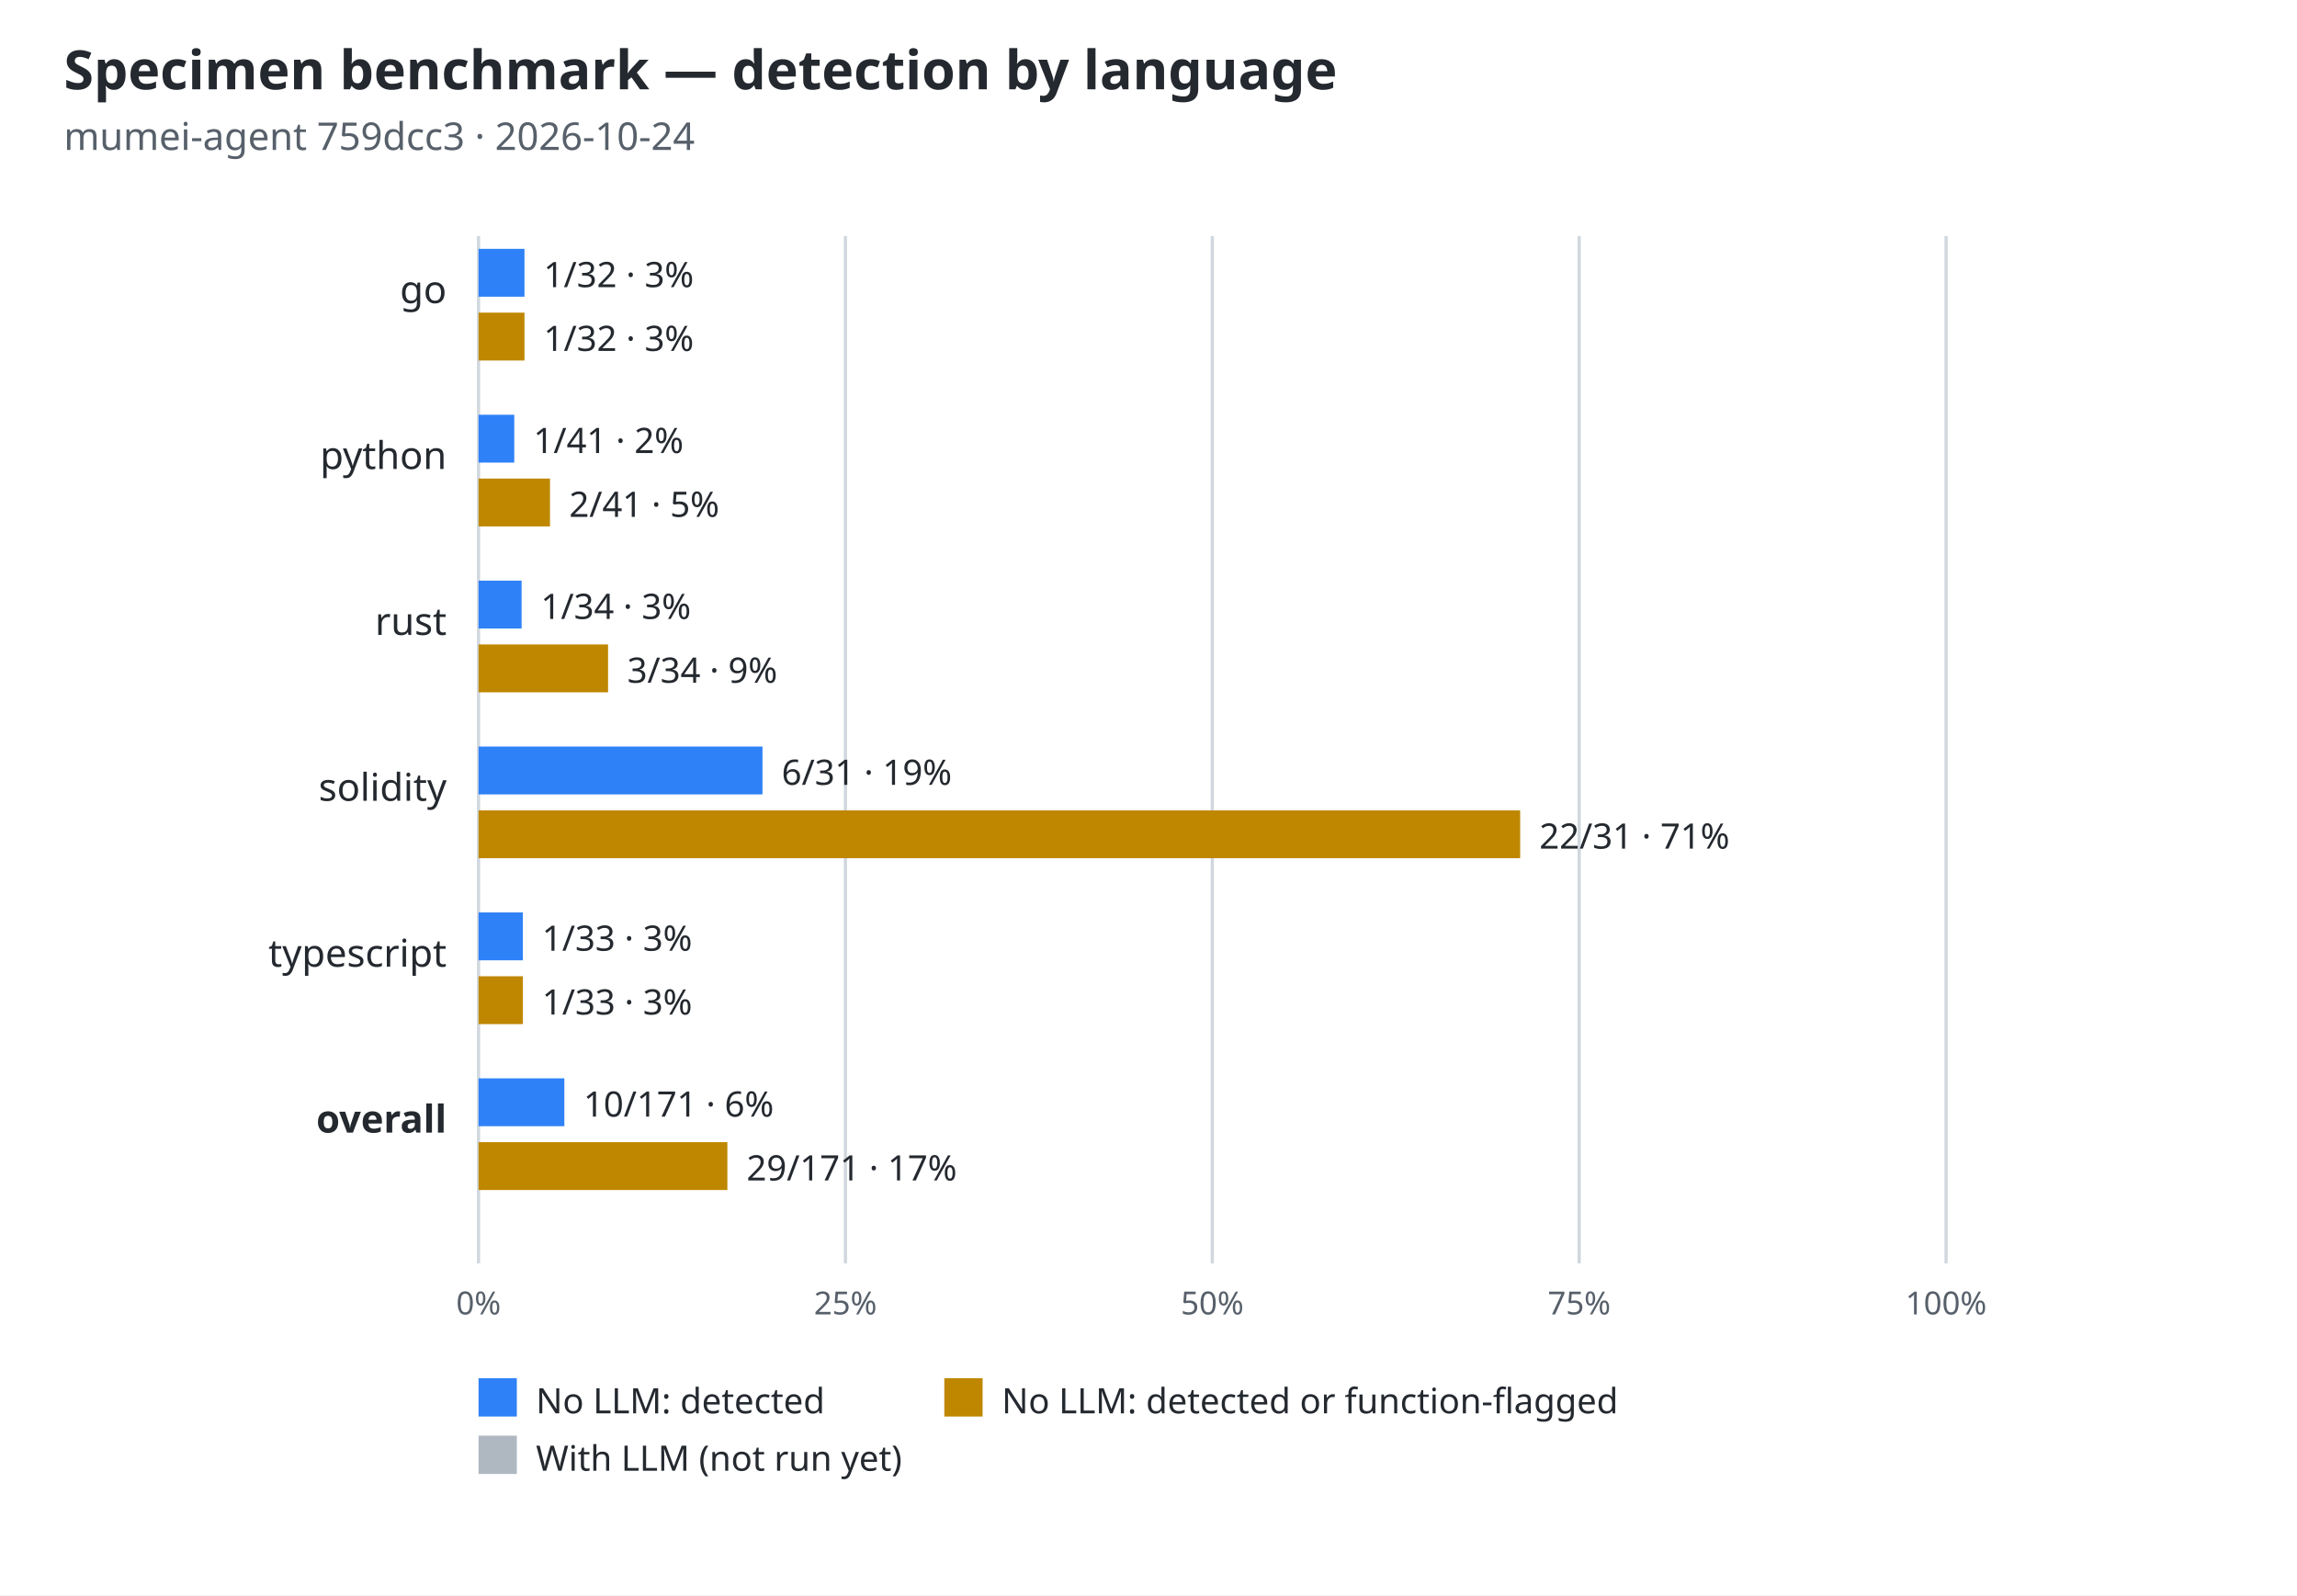
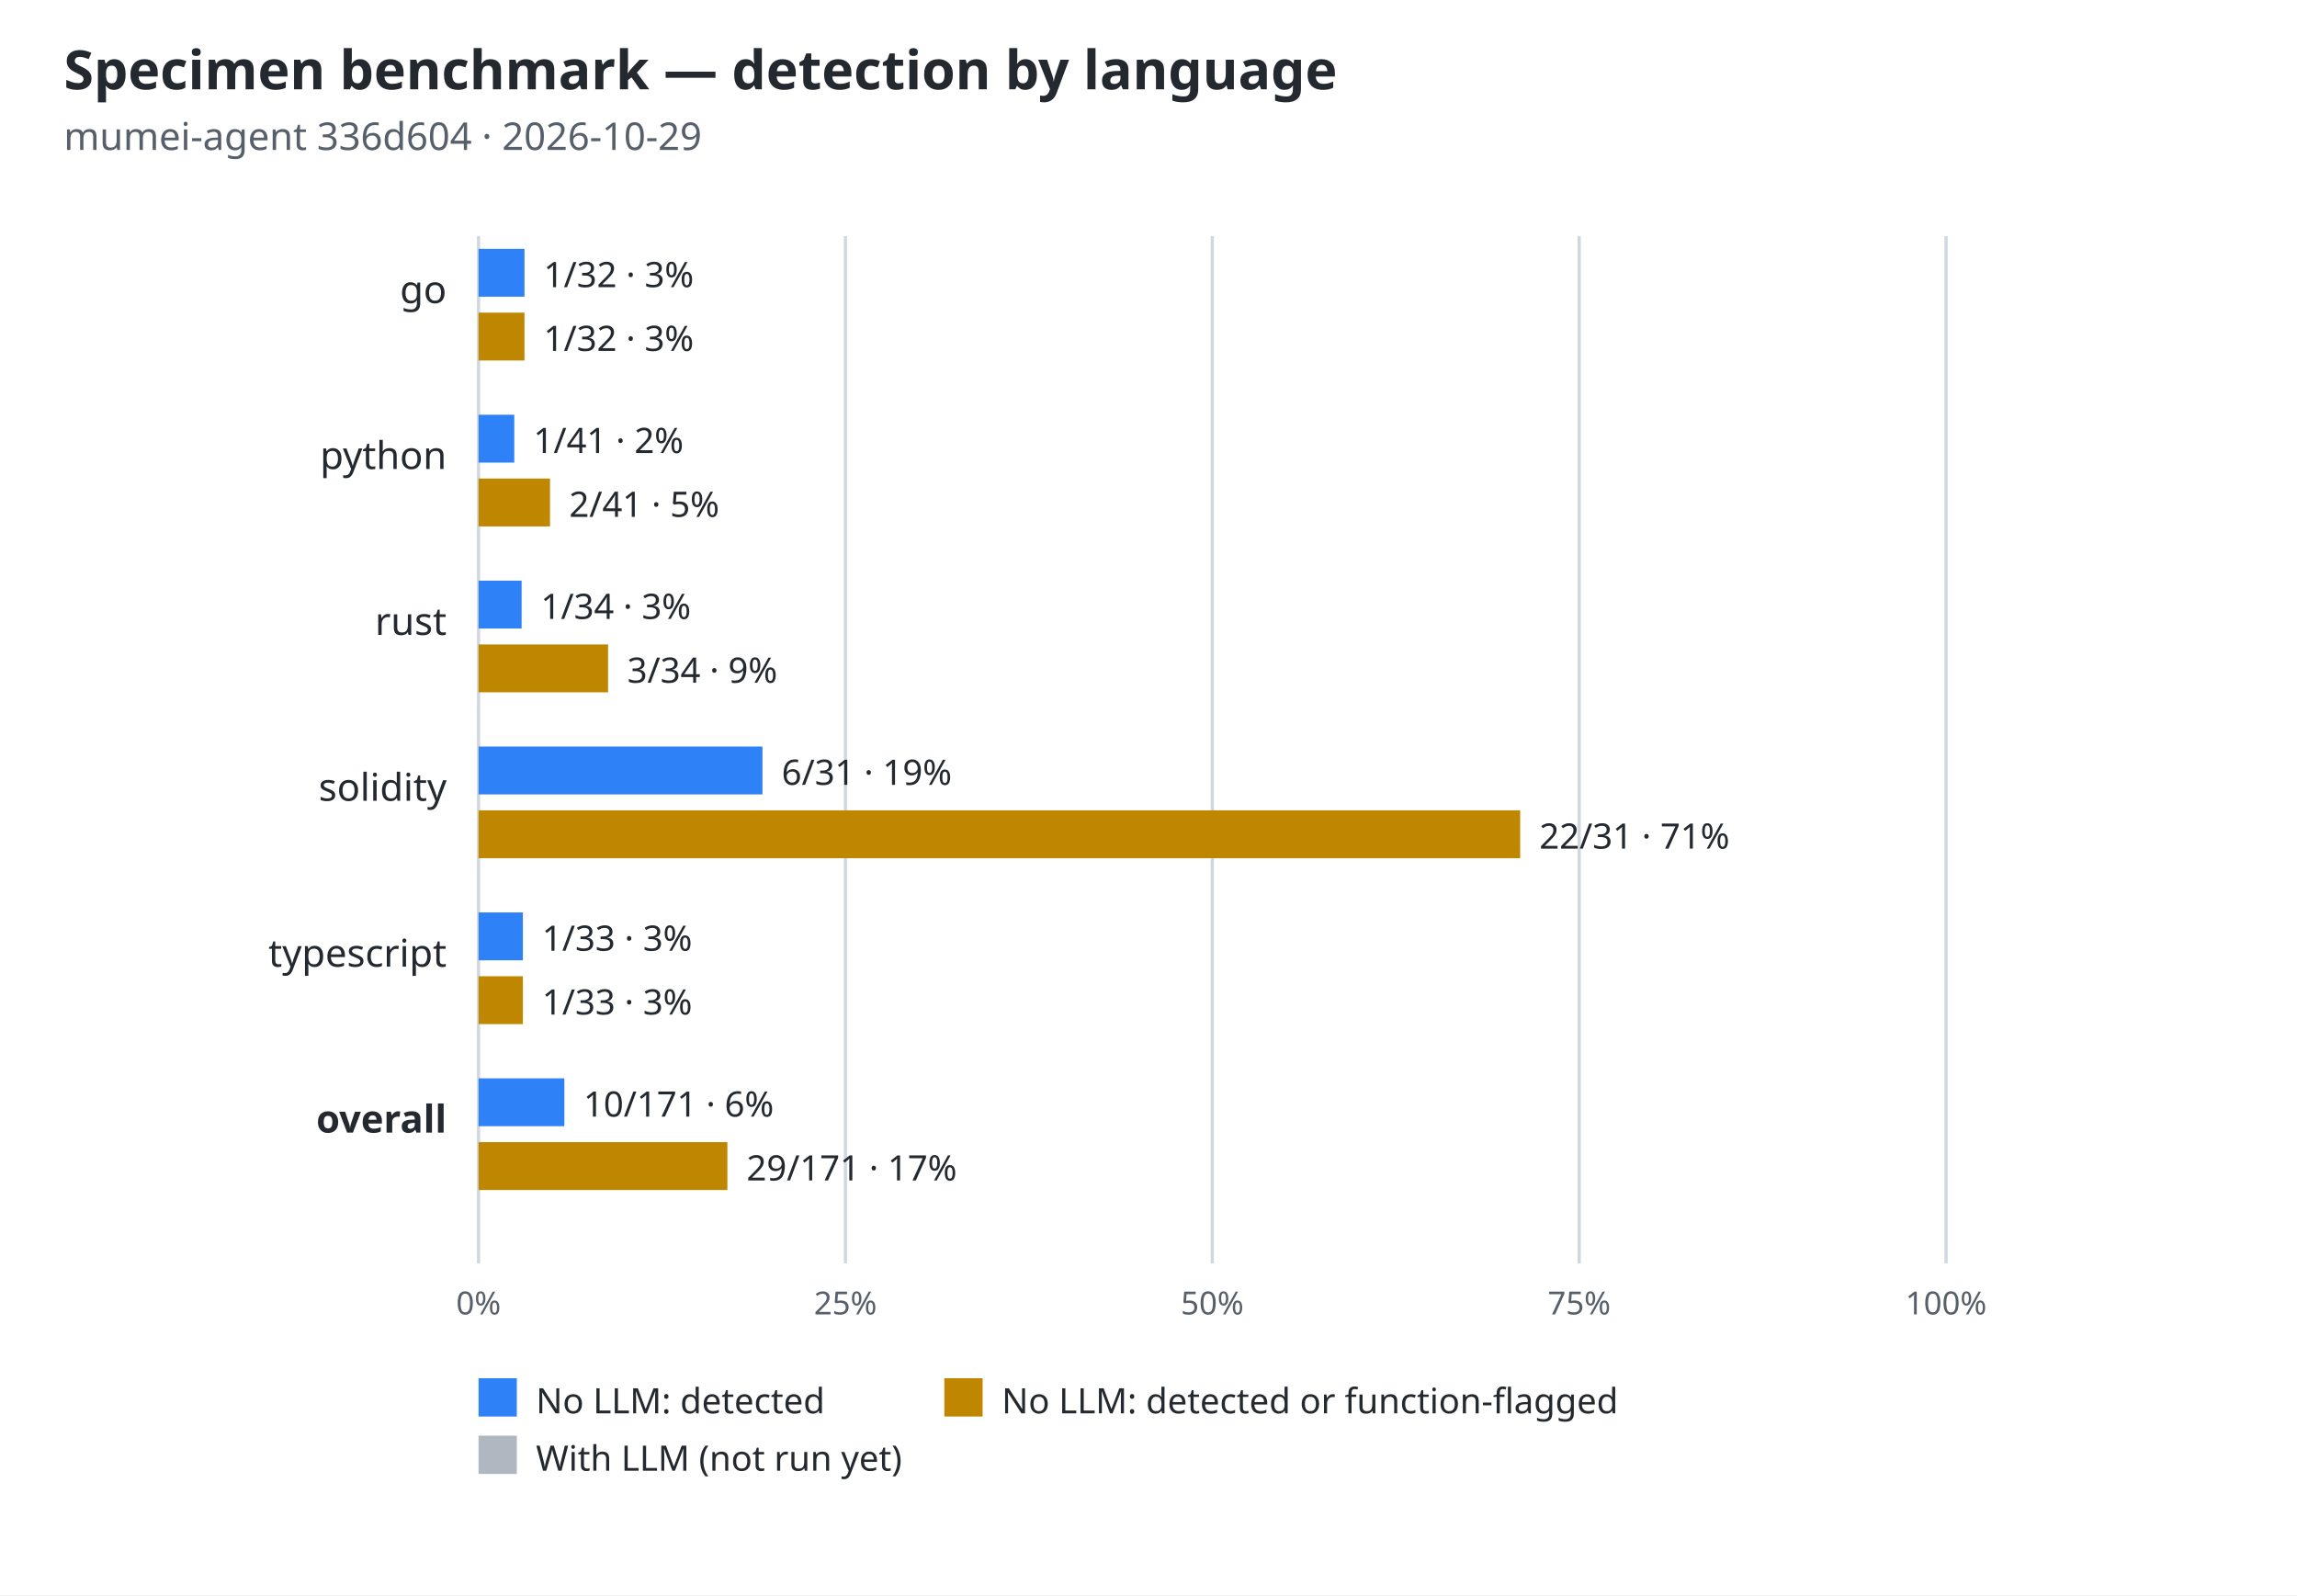
<svg xmlns="http://www.w3.org/2000/svg" viewBox="0 0 720 500" font-family="sans-serif">
  <rect width="720" height="500" fill="white" />
  <text x="20" y="28" font-size="17" font-weight="bold" fill="#24292f">Specimen benchmark — detection by language</text>
-   <text x="20" y="47" font-size="12" fill="#57606a">mumei-agent 759dcc3 · 2026-10-24</text>
+   <text x="20" y="47" font-size="12" fill="#57606a">mumei-agent 336d604 · 2026-10-29</text>
  <line x1="150.0" y1="74" x2="150.0" y2="396" stroke="#d0d7de" stroke-width="1" />
  <text x="150.0" y="412" font-size="10" fill="#57606a" text-anchor="middle">0%</text>
  <line x1="265.0" y1="74" x2="265.0" y2="396" stroke="#d0d7de" stroke-width="1" />
  <text x="265.0" y="412" font-size="10" fill="#57606a" text-anchor="middle">25%</text>
  <line x1="380.0" y1="74" x2="380.0" y2="396" stroke="#d0d7de" stroke-width="1" />
  <text x="380.0" y="412" font-size="10" fill="#57606a" text-anchor="middle">50%</text>
  <line x1="495.0" y1="74" x2="495.0" y2="396" stroke="#d0d7de" stroke-width="1" />
  <text x="495.0" y="412" font-size="10" fill="#57606a" text-anchor="middle">75%</text>
  <line x1="610.0" y1="74" x2="610.0" y2="396" stroke="#d0d7de" stroke-width="1" />
  <text x="610.0" y="412" font-size="10" fill="#57606a" text-anchor="middle">100%</text>
  <text x="140" y="95" font-size="12" font-weight="normal" fill="#24292f" text-anchor="end">go</text>
  <rect x="150" y="78" width="14.4" height="15" fill="#2f81f7" />
  <text x="170.4" y="90" font-size="11" fill="#24292f">1/32 · 3%</text>
  <rect x="150" y="98" width="14.4" height="15" fill="#bf8700" />
  <text x="170.4" y="110" font-size="11" fill="#24292f">1/32 · 3%</text>
  <text x="140" y="147" font-size="12" font-weight="normal" fill="#24292f" text-anchor="end">python</text>
  <rect x="150" y="130" width="11.2" height="15" fill="#2f81f7" />
  <text x="167.2" y="142" font-size="11" fill="#24292f">1/41 · 2%</text>
  <rect x="150" y="150" width="22.4" height="15" fill="#bf8700" />
  <text x="178.4" y="162" font-size="11" fill="#24292f">2/41 · 5%</text>
  <text x="140" y="199" font-size="12" font-weight="normal" fill="#24292f" text-anchor="end">rust</text>
  <rect x="150" y="182" width="13.5" height="15" fill="#2f81f7" />
  <text x="169.5" y="194" font-size="11" fill="#24292f">1/34 · 3%</text>
  <rect x="150" y="202" width="40.6" height="15" fill="#bf8700" />
  <text x="196.6" y="214" font-size="11" fill="#24292f">3/34 · 9%</text>
  <text x="140" y="251" font-size="12" font-weight="normal" fill="#24292f" text-anchor="end">solidity</text>
  <rect x="150" y="234" width="89.0" height="15" fill="#2f81f7" />
  <text x="245.0" y="246" font-size="11" fill="#24292f">6/31 · 19%</text>
  <rect x="150" y="254" width="326.5" height="15" fill="#bf8700" />
  <text x="482.5" y="266" font-size="11" fill="#24292f">22/31 · 71%</text>
  <text x="140" y="303" font-size="12" font-weight="normal" fill="#24292f" text-anchor="end">typescript</text>
  <rect x="150" y="286" width="13.9" height="15" fill="#2f81f7" />
  <text x="169.9" y="298" font-size="11" fill="#24292f">1/33 · 3%</text>
  <rect x="150" y="306" width="13.9" height="15" fill="#bf8700" />
  <text x="169.9" y="318" font-size="11" fill="#24292f">1/33 · 3%</text>
  <text x="140" y="355" font-size="12" font-weight="bold" fill="#24292f" text-anchor="end">overall</text>
  <rect x="150" y="338" width="26.9" height="15" fill="#2f81f7" />
  <text x="182.9" y="350" font-size="11" fill="#24292f">10/171 · 6%</text>
  <rect x="150" y="358" width="78.0" height="15" fill="#bf8700" />
  <text x="234.0" y="370" font-size="11" fill="#24292f">29/171 · 17%</text>
  <rect x="150" y="432" width="12" height="12" fill="#2f81f7" />
  <text x="168" y="443" font-size="11" fill="#24292f">No LLM: detected</text>
  <rect x="296" y="432" width="12" height="12" fill="#bf8700" />
  <text x="314" y="443" font-size="11" fill="#24292f">No LLM: detected or function-flagged</text>
  <rect x="150" y="450" width="12" height="12" fill="#afb8c1" />
  <text x="168" y="461" font-size="11" fill="#24292f">With LLM (not run yet)</text>
</svg>
